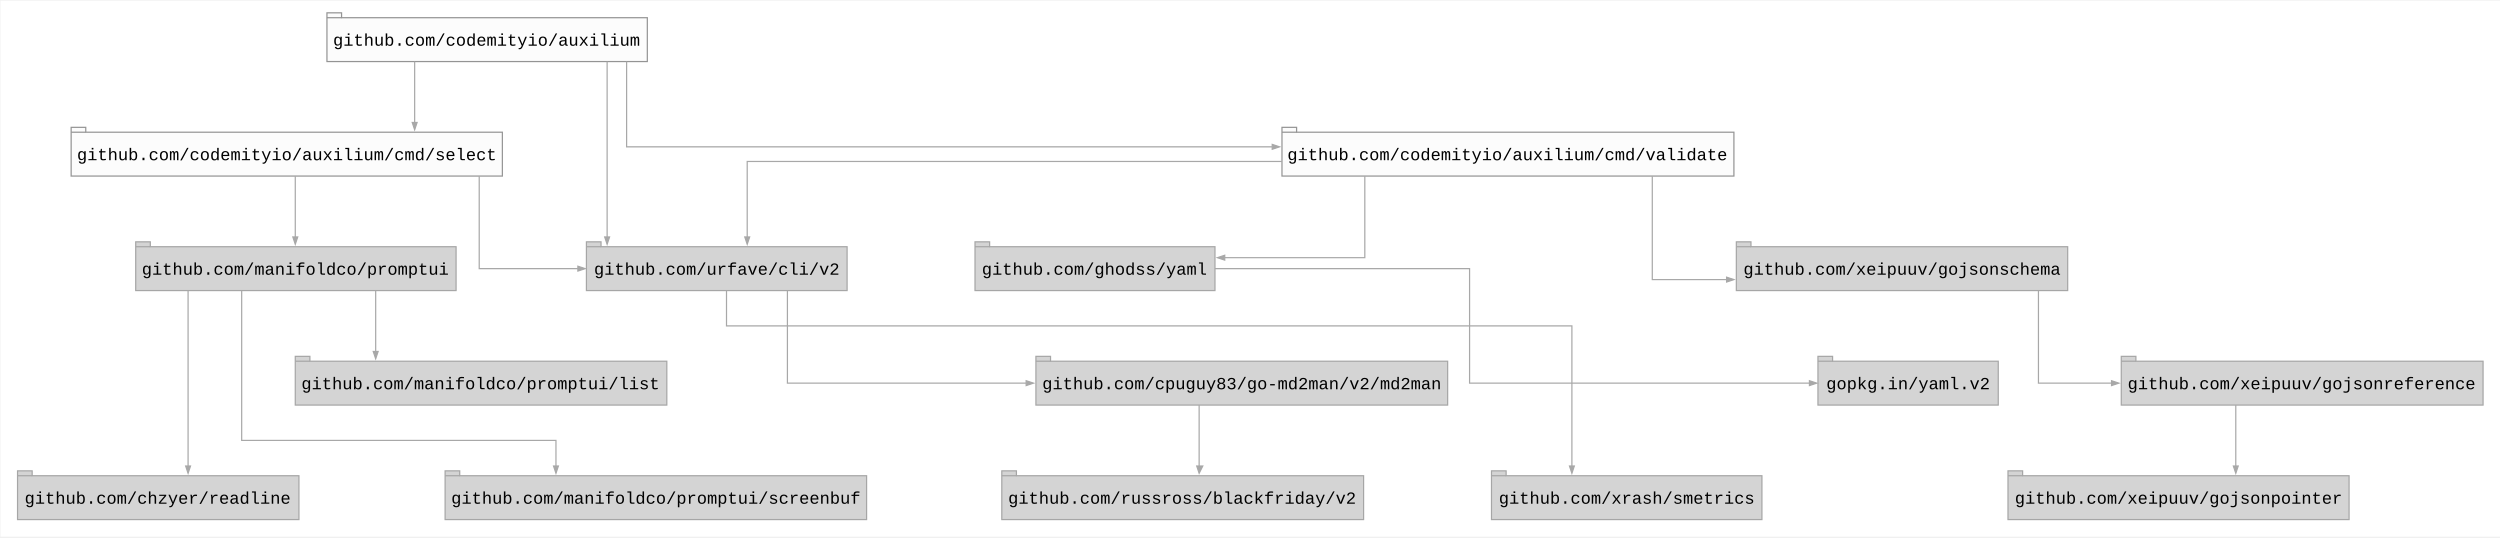
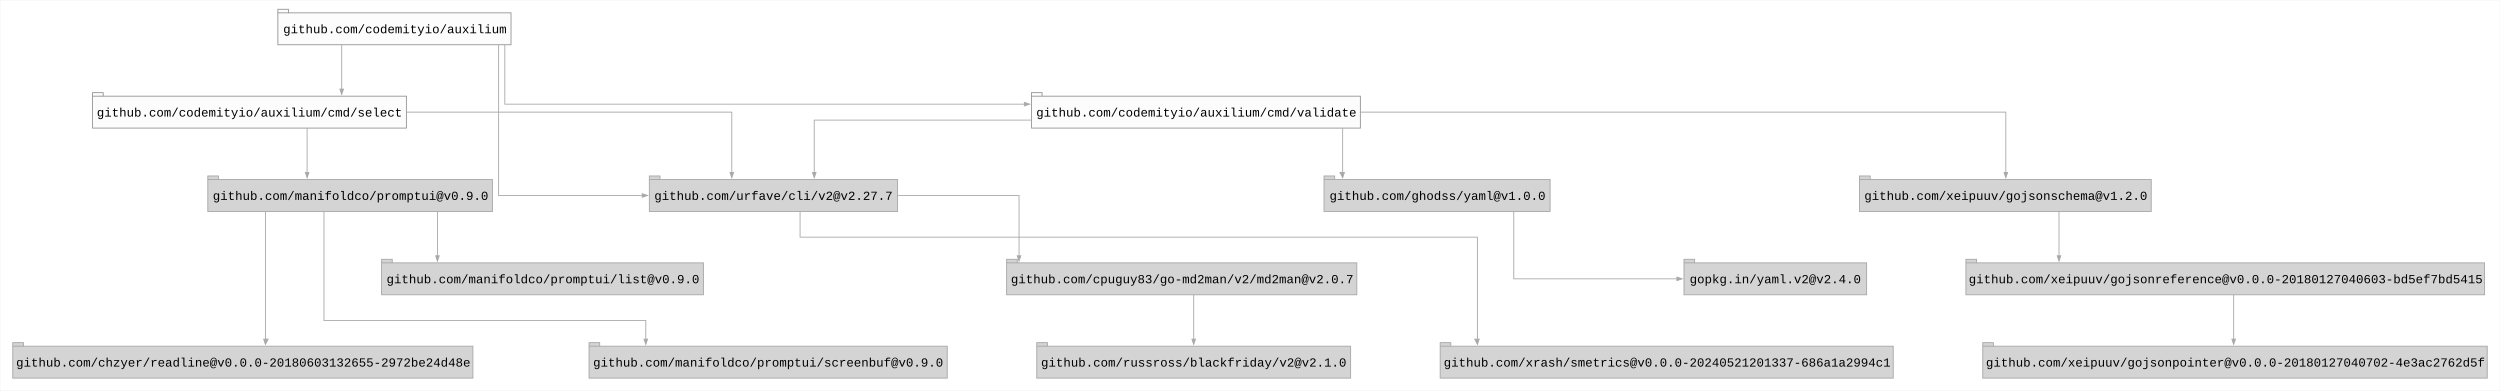
- <svg xmlns="http://www.w3.org/2000/svg" width="2052pt" height="441pt" viewBox="0.00 0.00 2052.30 440.80">
+ <svg xmlns="http://www.w3.org/2000/svg" width="2820pt" height="441pt" viewBox="0.00 0.00 2819.80 440.80">
  <g id="graph0" class="graph" transform="scale(1 1) rotate(0) translate(14.4 426.4)">
-     <polygon fill="white" stroke="none" points="-14,14 -14,-426 2038,-426 2038,14 -14,14" />
+     <polygon fill="white" stroke="none" points="-14,14 -14,-426 2805,-426 2805,14 -14,14" />
    <g id="node1" class="node">
-       <polygon fill="#d4d4d4" stroke="#a6a6a6" points="231,-36 12,-36 12,-40 0,-40 0,0 231,0 231,-36" />
+       <polygon fill="#d4d4d4" stroke="#a6a6a6" points="519,-36 12,-36 12,-40 0,-40 0,0 519,0 519,-36" />
      <polyline fill="none" stroke="#a6a6a6" points="0,-36 12,-36" />
-       <text text-anchor="middle" x="115" y="-13" font-family="Courier New" font-size="14.00">github.com/chzyer/readline</text>
+       <text text-anchor="middle" x="260" y="-13" font-family="Courier New" font-size="14.00">github.com/chzyer/readline@v0.0.0-20180603132655-2972be24d48e</text>
    </g>
    <g id="node2" class="node">
-       <polygon fill="#fcfcfc" stroke="#949494" points="517,-412 266,-412 266,-416 254,-416 254,-376 517,-376 517,-412" />
-       <polyline fill="none" stroke="#949494" points="254,-412 266,-412" />
-       <text text-anchor="middle" x="385" y="-389" font-family="Courier New" font-size="14.00">github.com/codemityio/auxilium</text>
+       <polygon fill="#fcfcfc" stroke="#949494" points="562,-412 311,-412 311,-416 299,-416 299,-376 562,-376 562,-412" />
+       <polyline fill="none" stroke="#949494" points="299,-412 311,-412" />
+       <text text-anchor="middle" x="431" y="-389" font-family="Courier New" font-size="14.00">github.com/codemityio/auxilium</text>
    </g>
    <g id="node3" class="node">
-       <polygon fill="#fcfcfc" stroke="#949494" points="398,-318 56,-318 56,-322 44,-322 44,-282 398,-282 398,-318" />
-       <polyline fill="none" stroke="#949494" points="44,-318 56,-318" />
-       <text text-anchor="middle" x="221" y="-295" font-family="Courier New" font-size="14.00">github.com/codemityio/auxilium/cmd/select</text>
+       <polygon fill="#fcfcfc" stroke="#949494" points="444,-318 102,-318 102,-322 90,-322 90,-282 444,-282 444,-318" />
+       <polyline fill="none" stroke="#949494" points="90,-318 102,-318" />
+       <text text-anchor="middle" x="267" y="-295" font-family="Courier New" font-size="14.00">github.com/codemityio/auxilium/cmd/select</text>
    </g>
    <g id="edge1" class="edge">
-       <path fill="none" stroke="#a8a8a8" d="M326,-376C326,-376 326,-326 326,-326" />
-       <polygon fill="#a8a8a8" stroke="#a8a8a8" points="328,-326 326,-320 324,-326 328,-326" />
+       <path fill="none" stroke="#a8a8a8" d="M371,-376C371,-376 371,-326 371,-326" />
+       <polygon fill="#a8a8a8" stroke="#a8a8a8" points="373,-326 371,-320 369,-326 373,-326" />
    </g>
    <g id="node4" class="node">
-       <polygon fill="#fcfcfc" stroke="#949494" points="1409,-318 1050,-318 1050,-322 1038,-322 1038,-282 1409,-282 1409,-318" />
-       <polyline fill="none" stroke="#949494" points="1038,-318 1050,-318" />
-       <text text-anchor="middle" x="1223" y="-295" font-family="Courier New" font-size="14.00">github.com/codemityio/auxilium/cmd/validate</text>
+       <polygon fill="#fcfcfc" stroke="#949494" points="1520,-318 1161,-318 1161,-322 1149,-322 1149,-282 1520,-282 1520,-318" />
+       <polyline fill="none" stroke="#949494" points="1149,-318 1161,-318" />
+       <text text-anchor="middle" x="1335" y="-295" font-family="Courier New" font-size="14.00">github.com/codemityio/auxilium/cmd/validate</text>
    </g>
    <g id="edge2" class="edge">
-       <path fill="none" stroke="#a8a8a8" d="M500,-376C500,-350 500,-306 500,-306 500,-306 1030,-306 1030,-306" />
-       <polygon fill="#a8a8a8" stroke="#a8a8a8" points="1030,-308 1036,-306 1030,-304 1030,-308" />
+       <path fill="none" stroke="#a8a8a8" d="M555,-376C555,-351 555,-309 555,-309 555,-309 1141,-309 1141,-309" />
+       <polygon fill="#a8a8a8" stroke="#a8a8a8" points="1141,-311 1147,-309 1141,-307 1141,-311" />
    </g>
    <g id="node5" class="node">
-       <polygon fill="#d4d4d4" stroke="#a6a6a6" points="681,-224 479,-224 479,-228 467,-228 467,-188 681,-188 681,-224" />
-       <polyline fill="none" stroke="#a6a6a6" points="467,-224 479,-224" />
-       <text text-anchor="middle" x="574" y="-201" font-family="Courier New" font-size="14.00">github.com/urfave/cli/v2</text>
+       <polygon fill="#d4d4d4" stroke="#a6a6a6" points="998,-224 730,-224 730,-228 718,-228 718,-188 998,-188 998,-224" />
+       <polyline fill="none" stroke="#a6a6a6" points="718,-224 730,-224" />
+       <text text-anchor="middle" x="858" y="-201" font-family="Courier New" font-size="14.00">github.com/urfave/cli/v2@v2.27.7</text>
    </g>
    <g id="edge3" class="edge">
-       <path fill="none" stroke="#a8a8a8" d="M484,-376C484,-376 484,-232 484,-232" />
-       <polygon fill="#a8a8a8" stroke="#a8a8a8" points="486,-232 484,-226 482,-232 486,-232" />
+       <path fill="none" stroke="#a8a8a8" d="M548,-376C548,-328 548,-206 548,-206 548,-206 710,-206 710,-206" />
+       <polygon fill="#a8a8a8" stroke="#a8a8a8" points="710,-208 716,-206 710,-204 710,-208" />
    </g>
    <g id="edge5" class="edge">
-       <path fill="none" stroke="#a8a8a8" d="M379,-282C379,-255 379,-206 379,-206 379,-206 460,-206 460,-206" />
-       <polygon fill="#a8a8a8" stroke="#a8a8a8" points="460,-208 466,-206 460,-204 460,-208" />
+       <path fill="none" stroke="#a8a8a8" d="M444,-300C603,-300 811,-300 811,-300 811,-300 811,-232 811,-232" />
+       <polygon fill="#a8a8a8" stroke="#a8a8a8" points="813,-232 811,-226 809,-232 813,-232" />
    </g>
    <g id="node6" class="node">
-       <polygon fill="#d4d4d4" stroke="#a6a6a6" points="360,-224 109,-224 109,-228 97,-228 97,-188 360,-188 360,-224" />
-       <polyline fill="none" stroke="#a6a6a6" points="97,-224 109,-224" />
-       <text text-anchor="middle" x="228" y="-201" font-family="Courier New" font-size="14.00">github.com/manifoldco/promptui</text>
+       <polygon fill="#d4d4d4" stroke="#a6a6a6" points="541,-224 232,-224 232,-228 220,-228 220,-188 541,-188 541,-224" />
+       <polyline fill="none" stroke="#a6a6a6" points="220,-224 232,-224" />
+       <text text-anchor="middle" x="381" y="-201" font-family="Courier New" font-size="14.00">github.com/manifoldco/promptui@v0.9.0</text>
    </g>
    <g id="edge4" class="edge">
-       <path fill="none" stroke="#a8a8a8" d="M228,-282C228,-282 228,-232 228,-232" />
-       <polygon fill="#a8a8a8" stroke="#a8a8a8" points="230,-232 228,-226 226,-232 230,-232" />
+       <path fill="none" stroke="#a8a8a8" d="M332,-282C332,-282 332,-232 332,-232" />
+       <polygon fill="#a8a8a8" stroke="#a8a8a8" points="334,-232 332,-226 330,-232 334,-232" />
    </g>
    <g id="edge7" class="edge">
-       <path fill="none" stroke="#a8a8a8" d="M1038,-294C854,-294 599,-294 599,-294 599,-294 599,-232 599,-232" />
-       <polygon fill="#a8a8a8" stroke="#a8a8a8" points="601,-232 599,-226 597,-232 601,-232" />
+       <path fill="none" stroke="#a8a8a8" d="M1149,-291C1033,-291 904,-291 904,-291 904,-291 904,-232 904,-232" />
+       <polygon fill="#a8a8a8" stroke="#a8a8a8" points="906,-232 904,-226 902,-232 906,-232" />
    </g>
    <g id="node7" class="node">
-       <polygon fill="#d4d4d4" stroke="#a6a6a6" points="983,-224 798,-224 798,-228 786,-228 786,-188 983,-188 983,-224" />
-       <polyline fill="none" stroke="#a6a6a6" points="786,-224 798,-224" />
-       <text text-anchor="middle" x="884" y="-201" font-family="Courier New" font-size="14.00">github.com/ghodss/yaml</text>
+       <polygon fill="#d4d4d4" stroke="#a6a6a6" points="1734,-224 1491,-224 1491,-228 1479,-228 1479,-188 1734,-188 1734,-224" />
+       <polyline fill="none" stroke="#a6a6a6" points="1479,-224 1491,-224" />
+       <text text-anchor="middle" x="1607" y="-201" font-family="Courier New" font-size="14.00">github.com/ghodss/yaml@v1.0.0</text>
    </g>
    <g id="edge6" class="edge">
-       <path fill="none" stroke="#a8a8a8" d="M1106,-282C1106,-257 1106,-215 1106,-215 1106,-215 991,-215 991,-215" />
-       <polygon fill="#a8a8a8" stroke="#a8a8a8" points="991,-213 985,-215 991,-217 991,-213" />
+       <path fill="none" stroke="#a8a8a8" d="M1500,-282C1500,-282 1500,-232 1500,-232" />
+       <polygon fill="#a8a8a8" stroke="#a8a8a8" points="1502,-232 1500,-226 1497,-232 1502,-232" />
    </g>
    <g id="node8" class="node">
-       <polygon fill="#d4d4d4" stroke="#a6a6a6" points="1683,-224 1423,-224 1423,-228 1411,-228 1411,-188 1683,-188 1683,-224" />
-       <polyline fill="none" stroke="#a6a6a6" points="1411,-224 1423,-224" />
-       <text text-anchor="middle" x="1547" y="-201" font-family="Courier New" font-size="14.00">github.com/xeipuuv/gojsonschema</text>
+       <polygon fill="#d4d4d4" stroke="#a6a6a6" points="2412,-224 2095,-224 2095,-228 2083,-228 2083,-188 2412,-188 2412,-224" />
+       <polyline fill="none" stroke="#a6a6a6" points="2083,-224 2095,-224" />
+       <text text-anchor="middle" x="2248" y="-201" font-family="Courier New" font-size="14.00">github.com/xeipuuv/gojsonschema@v1.2.0</text>
    </g>
    <g id="edge8" class="edge">
-       <path fill="none" stroke="#a8a8a8" d="M1342,-282C1342,-252 1342,-197 1342,-197 1342,-197 1403,-197 1403,-197" />
-       <polygon fill="#a8a8a8" stroke="#a8a8a8" points="1403,-199 1409,-197 1403,-195 1403,-199" />
+       <path fill="none" stroke="#a8a8a8" d="M1520,-300C1787,-300 2248,-300 2248,-300 2248,-300 2248,-232 2248,-232" />
+       <polygon fill="#a8a8a8" stroke="#a8a8a8" points="2250,-232 2248,-226 2246,-232 2250,-232" />
    </g>
    <g id="node9" class="node">
-       <polygon fill="#d4d4d4" stroke="#a6a6a6" points="1174,-130 848,-130 848,-134 836,-134 836,-94 1174,-94 1174,-130" />
-       <polyline fill="none" stroke="#a6a6a6" points="836,-130 848,-130" />
-       <text text-anchor="middle" x="1005" y="-107" font-family="Courier New" font-size="14.00">github.com/cpuguy83/go-md2man/v2/md2man</text>
+       <polygon fill="#d4d4d4" stroke="#a6a6a6" points="1516,-130 1133,-130 1133,-134 1121,-134 1121,-94 1516,-94 1516,-130" />
+       <polyline fill="none" stroke="#a6a6a6" points="1121,-130 1133,-130" />
+       <text text-anchor="middle" x="1319" y="-107" font-family="Courier New" font-size="14.00">github.com/cpuguy83/go-md2man/v2/md2man@v2.0.7</text>
    </g>
    <g id="edge14" class="edge">
-       <path fill="none" stroke="#a8a8a8" d="M632,-188C632,-161 632,-112 632,-112 632,-112 828,-112 828,-112" />
-       <polygon fill="#a8a8a8" stroke="#a8a8a8" points="828,-114 834,-112 828,-110 828,-114" />
+       <path fill="none" stroke="#a8a8a8" d="M998,-206C1067,-206 1135,-206 1135,-206 1135,-206 1135,-138 1135,-138" />
+       <polygon fill="#a8a8a8" stroke="#a8a8a8" points="1137,-138 1135,-132 1133,-138 1137,-138" />
    </g>
    <g id="node14" class="node">
-       <polygon fill="#d4d4d4" stroke="#a6a6a6" points="1432,-36 1222,-36 1222,-40 1210,-40 1210,0 1432,0 1432,-36" />
-       <polyline fill="none" stroke="#a6a6a6" points="1210,-36 1222,-36" />
-       <text text-anchor="middle" x="1321" y="-13" font-family="Courier New" font-size="14.00">github.com/xrash/smetrics</text>
+       <polygon fill="#d4d4d4" stroke="#a6a6a6" points="2121,-36 1622,-36 1622,-40 1610,-40 1610,0 2121,0 2121,-36" />
+       <polyline fill="none" stroke="#a6a6a6" points="1610,-36 1622,-36" />
+       <text text-anchor="middle" x="1866" y="-13" font-family="Courier New" font-size="14.00">github.com/xrash/smetrics@v0.0.0-20240521201337-686a1a2994c1</text>
    </g>
    <g id="edge15" class="edge">
-       <path fill="none" stroke="#a8a8a8" d="M582,-188C582,-175 582,-159 582,-159 582,-159 1276,-159 1276,-159 1276,-159 1276,-44 1276,-44" />
-       <polygon fill="#a8a8a8" stroke="#a8a8a8" points="1278,-44 1276,-38 1274,-44 1278,-44" />
+       <path fill="none" stroke="#a8a8a8" d="M888,-188C888,-175 888,-159 888,-159 888,-159 1652,-159 1652,-159 1652,-159 1652,-44 1652,-44" />
+       <polygon fill="#a8a8a8" stroke="#a8a8a8" points="1654,-44 1652,-38 1649,-44 1654,-44" />
    </g>
    <g id="edge11" class="edge">
-       <path fill="none" stroke="#a8a8a8" d="M140,-188C140,-188 140,-44 140,-44" />
-       <polygon fill="#a8a8a8" stroke="#a8a8a8" points="142,-44 140,-38 138,-44 142,-44" />
+       <path fill="none" stroke="#a8a8a8" d="M285,-188C285,-188 285,-44 285,-44" />
+       <polygon fill="#a8a8a8" stroke="#a8a8a8" points="288,-44 285,-38 283,-44 288,-44" />
    </g>
    <g id="node12" class="node">
-       <polygon fill="#d4d4d4" stroke="#a6a6a6" points="533,-130 240,-130 240,-134 228,-134 228,-94 533,-94 533,-130" />
-       <polyline fill="none" stroke="#a6a6a6" points="228,-130 240,-130" />
-       <text text-anchor="middle" x="380" y="-107" font-family="Courier New" font-size="14.00">github.com/manifoldco/promptui/list</text>
+       <polygon fill="#d4d4d4" stroke="#a6a6a6" points="779,-130 428,-130 428,-134 416,-134 416,-94 779,-94 779,-130" />
+       <polyline fill="none" stroke="#a6a6a6" points="416,-130 428,-130" />
+       <text text-anchor="middle" x="598" y="-107" font-family="Courier New" font-size="14.00">github.com/manifoldco/promptui/list@v0.9.0</text>
    </g>
    <g id="edge12" class="edge">
-       <path fill="none" stroke="#a8a8a8" d="M294,-188C294,-188 294,-138 294,-138" />
-       <polygon fill="#a8a8a8" stroke="#a8a8a8" points="296,-138 294,-132 292,-138 296,-138" />
+       <path fill="none" stroke="#a8a8a8" d="M479,-188C479,-188 479,-138 479,-138" />
+       <polygon fill="#a8a8a8" stroke="#a8a8a8" points="481,-138 479,-132 477,-138 481,-138" />
    </g>
    <g id="node13" class="node">
-       <polygon fill="#d4d4d4" stroke="#a6a6a6" points="697,-36 363,-36 363,-40 351,-40 351,0 697,0 697,-36" />
-       <polyline fill="none" stroke="#a6a6a6" points="351,-36 363,-36" />
-       <text text-anchor="middle" x="524" y="-13" font-family="Courier New" font-size="14.00">github.com/manifoldco/promptui/screenbuf</text>
+       <polygon fill="#d4d4d4" stroke="#a6a6a6" points="1054,-36 662,-36 662,-40 650,-40 650,0 1054,0 1054,-36" />
+       <polyline fill="none" stroke="#a6a6a6" points="650,-36 662,-36" />
+       <text text-anchor="middle" x="852" y="-13" font-family="Courier New" font-size="14.00">github.com/manifoldco/promptui/screenbuf@v0.9.0</text>
    </g>
    <g id="edge13" class="edge">
-       <path fill="none" stroke="#a8a8a8" d="M184,-188C184,-149 184,-65 184,-65 184,-65 442,-65 442,-65 442,-65 442,-44 442,-44" />
-       <polygon fill="#a8a8a8" stroke="#a8a8a8" points="444,-44 442,-38 440,-44 444,-44" />
+       <path fill="none" stroke="#a8a8a8" d="M351,-188C351,-149 351,-65 351,-65 351,-65 714,-65 714,-65 714,-65 714,-44 714,-44" />
+       <polygon fill="#a8a8a8" stroke="#a8a8a8" points="716,-44 714,-38 712,-44 716,-44" />
    </g>
    <g id="node11" class="node">
-       <polygon fill="#d4d4d4" stroke="#a6a6a6" points="1626,-130 1490,-130 1490,-134 1478,-134 1478,-94 1626,-94 1626,-130" />
-       <polyline fill="none" stroke="#a6a6a6" points="1478,-130 1490,-130" />
-       <text text-anchor="middle" x="1552" y="-107" font-family="Courier New" font-size="14.00">gopkg.in/yaml.v2</text>
+       <polygon fill="#d4d4d4" stroke="#a6a6a6" points="2091,-130 1897,-130 1897,-134 1885,-134 1885,-94 2091,-94 2091,-130" />
+       <polyline fill="none" stroke="#a6a6a6" points="1885,-130 1897,-130" />
+       <text text-anchor="middle" x="1988" y="-107" font-family="Courier New" font-size="14.00">gopkg.in/yaml.v2@v2.4.0</text>
    </g>
    <g id="edge10" class="edge">
-       <path fill="none" stroke="#a8a8a8" d="M983,-206C1073,-206 1192,-206 1192,-206 1192,-206 1192,-112 1192,-112 1192,-112 1471,-112 1471,-112" />
-       <polygon fill="#a8a8a8" stroke="#a8a8a8" points="1471,-114 1477,-112 1471,-110 1471,-114" />
+       <path fill="none" stroke="#a8a8a8" d="M1693,-188C1693,-161 1693,-112 1693,-112 1693,-112 1877,-112 1877,-112" />
+       <polygon fill="#a8a8a8" stroke="#a8a8a8" points="1877,-114 1883,-112 1877,-110 1877,-114" />
    </g>
    <g id="node16" class="node">
-       <polygon fill="#d4d4d4" stroke="#a6a6a6" points="2024,-130 1739,-130 1739,-134 1727,-134 1727,-94 2024,-94 2024,-130" />
-       <polyline fill="none" stroke="#a6a6a6" points="1727,-130 1739,-130" />
-       <text text-anchor="middle" x="1875" y="-107" font-family="Courier New" font-size="14.00">github.com/xeipuuv/gojsonreference</text>
+       <polygon fill="#d4d4d4" stroke="#a6a6a6" points="2788,-130 2215,-130 2215,-134 2203,-134 2203,-94 2788,-94 2788,-130" />
+       <polyline fill="none" stroke="#a6a6a6" points="2203,-130 2215,-130" />
+       <text text-anchor="middle" x="2496" y="-107" font-family="Courier New" font-size="14.00">github.com/xeipuuv/gojsonreference@v0.0.0-20180127040603-bd5ef7bd5415</text>
    </g>
    <g id="edge17" class="edge">
-       <path fill="none" stroke="#a8a8a8" d="M1659,-188C1659,-161 1659,-112 1659,-112 1659,-112 1719,-112 1719,-112" />
-       <polygon fill="#a8a8a8" stroke="#a8a8a8" points="1719,-114 1725,-112 1719,-110 1719,-114" />
+       <path fill="none" stroke="#a8a8a8" d="M2308,-188C2308,-188 2308,-138 2308,-138" />
+       <polygon fill="#a8a8a8" stroke="#a8a8a8" points="2310,-138 2308,-132 2306,-138 2310,-138" />
    </g>
    <g id="node10" class="node">
-       <polygon fill="#d4d4d4" stroke="#a6a6a6" points="1105,-36 820,-36 820,-40 808,-40 808,0 1105,0 1105,-36" />
-       <polyline fill="none" stroke="#a6a6a6" points="808,-36 820,-36" />
-       <text text-anchor="middle" x="956" y="-13" font-family="Courier New" font-size="14.00">github.com/russross/blackfriday/v2</text>
+       <polygon fill="#d4d4d4" stroke="#a6a6a6" points="1509,-36 1167,-36 1167,-40 1155,-40 1155,0 1509,0 1509,-36" />
+       <polyline fill="none" stroke="#a6a6a6" points="1155,-36 1167,-36" />
+       <text text-anchor="middle" x="1332" y="-13" font-family="Courier New" font-size="14.00">github.com/russross/blackfriday/v2@v2.1.0</text>
    </g>
    <g id="edge9" class="edge">
-       <path fill="none" stroke="#a8a8a8" d="M970,-94C970,-94 970,-44 970,-44" />
-       <polygon fill="#a8a8a8" stroke="#a8a8a8" points="973,-44 970,-38 968,-44 973,-44" />
+       <path fill="none" stroke="#a8a8a8" d="M1332,-94C1332,-94 1332,-44 1332,-44" />
+       <polygon fill="#a8a8a8" stroke="#a8a8a8" points="1334,-44 1332,-38 1330,-44 1334,-44" />
    </g>
    <g id="node15" class="node">
-       <polygon fill="#d4d4d4" stroke="#a6a6a6" points="1914,-36 1646,-36 1646,-40 1634,-40 1634,0 1914,0 1914,-36" />
-       <polyline fill="none" stroke="#a6a6a6" points="1634,-36 1646,-36" />
-       <text text-anchor="middle" x="1774" y="-13" font-family="Courier New" font-size="14.00">github.com/xeipuuv/gojsonpointer</text>
+       <polygon fill="#d4d4d4" stroke="#a6a6a6" points="2791,-36 2234,-36 2234,-40 2222,-40 2222,0 2791,0 2791,-36" />
+       <polyline fill="none" stroke="#a6a6a6" points="2222,-36 2234,-36" />
+       <text text-anchor="middle" x="2507" y="-13" font-family="Courier New" font-size="14.00">github.com/xeipuuv/gojsonpointer@v0.0.0-20180127040702-4e3ac2762d5f</text>
    </g>
    <g id="edge16" class="edge">
-       <path fill="none" stroke="#a8a8a8" d="M1821,-94C1821,-94 1821,-44 1821,-44" />
-       <polygon fill="#a8a8a8" stroke="#a8a8a8" points="1823,-44 1821,-38 1819,-44 1823,-44" />
+       <path fill="none" stroke="#a8a8a8" d="M2505,-94C2505,-94 2505,-44 2505,-44" />
+       <polygon fill="#a8a8a8" stroke="#a8a8a8" points="2507,-44 2505,-38 2503,-44 2507,-44" />
    </g>
  </g>
</svg>
